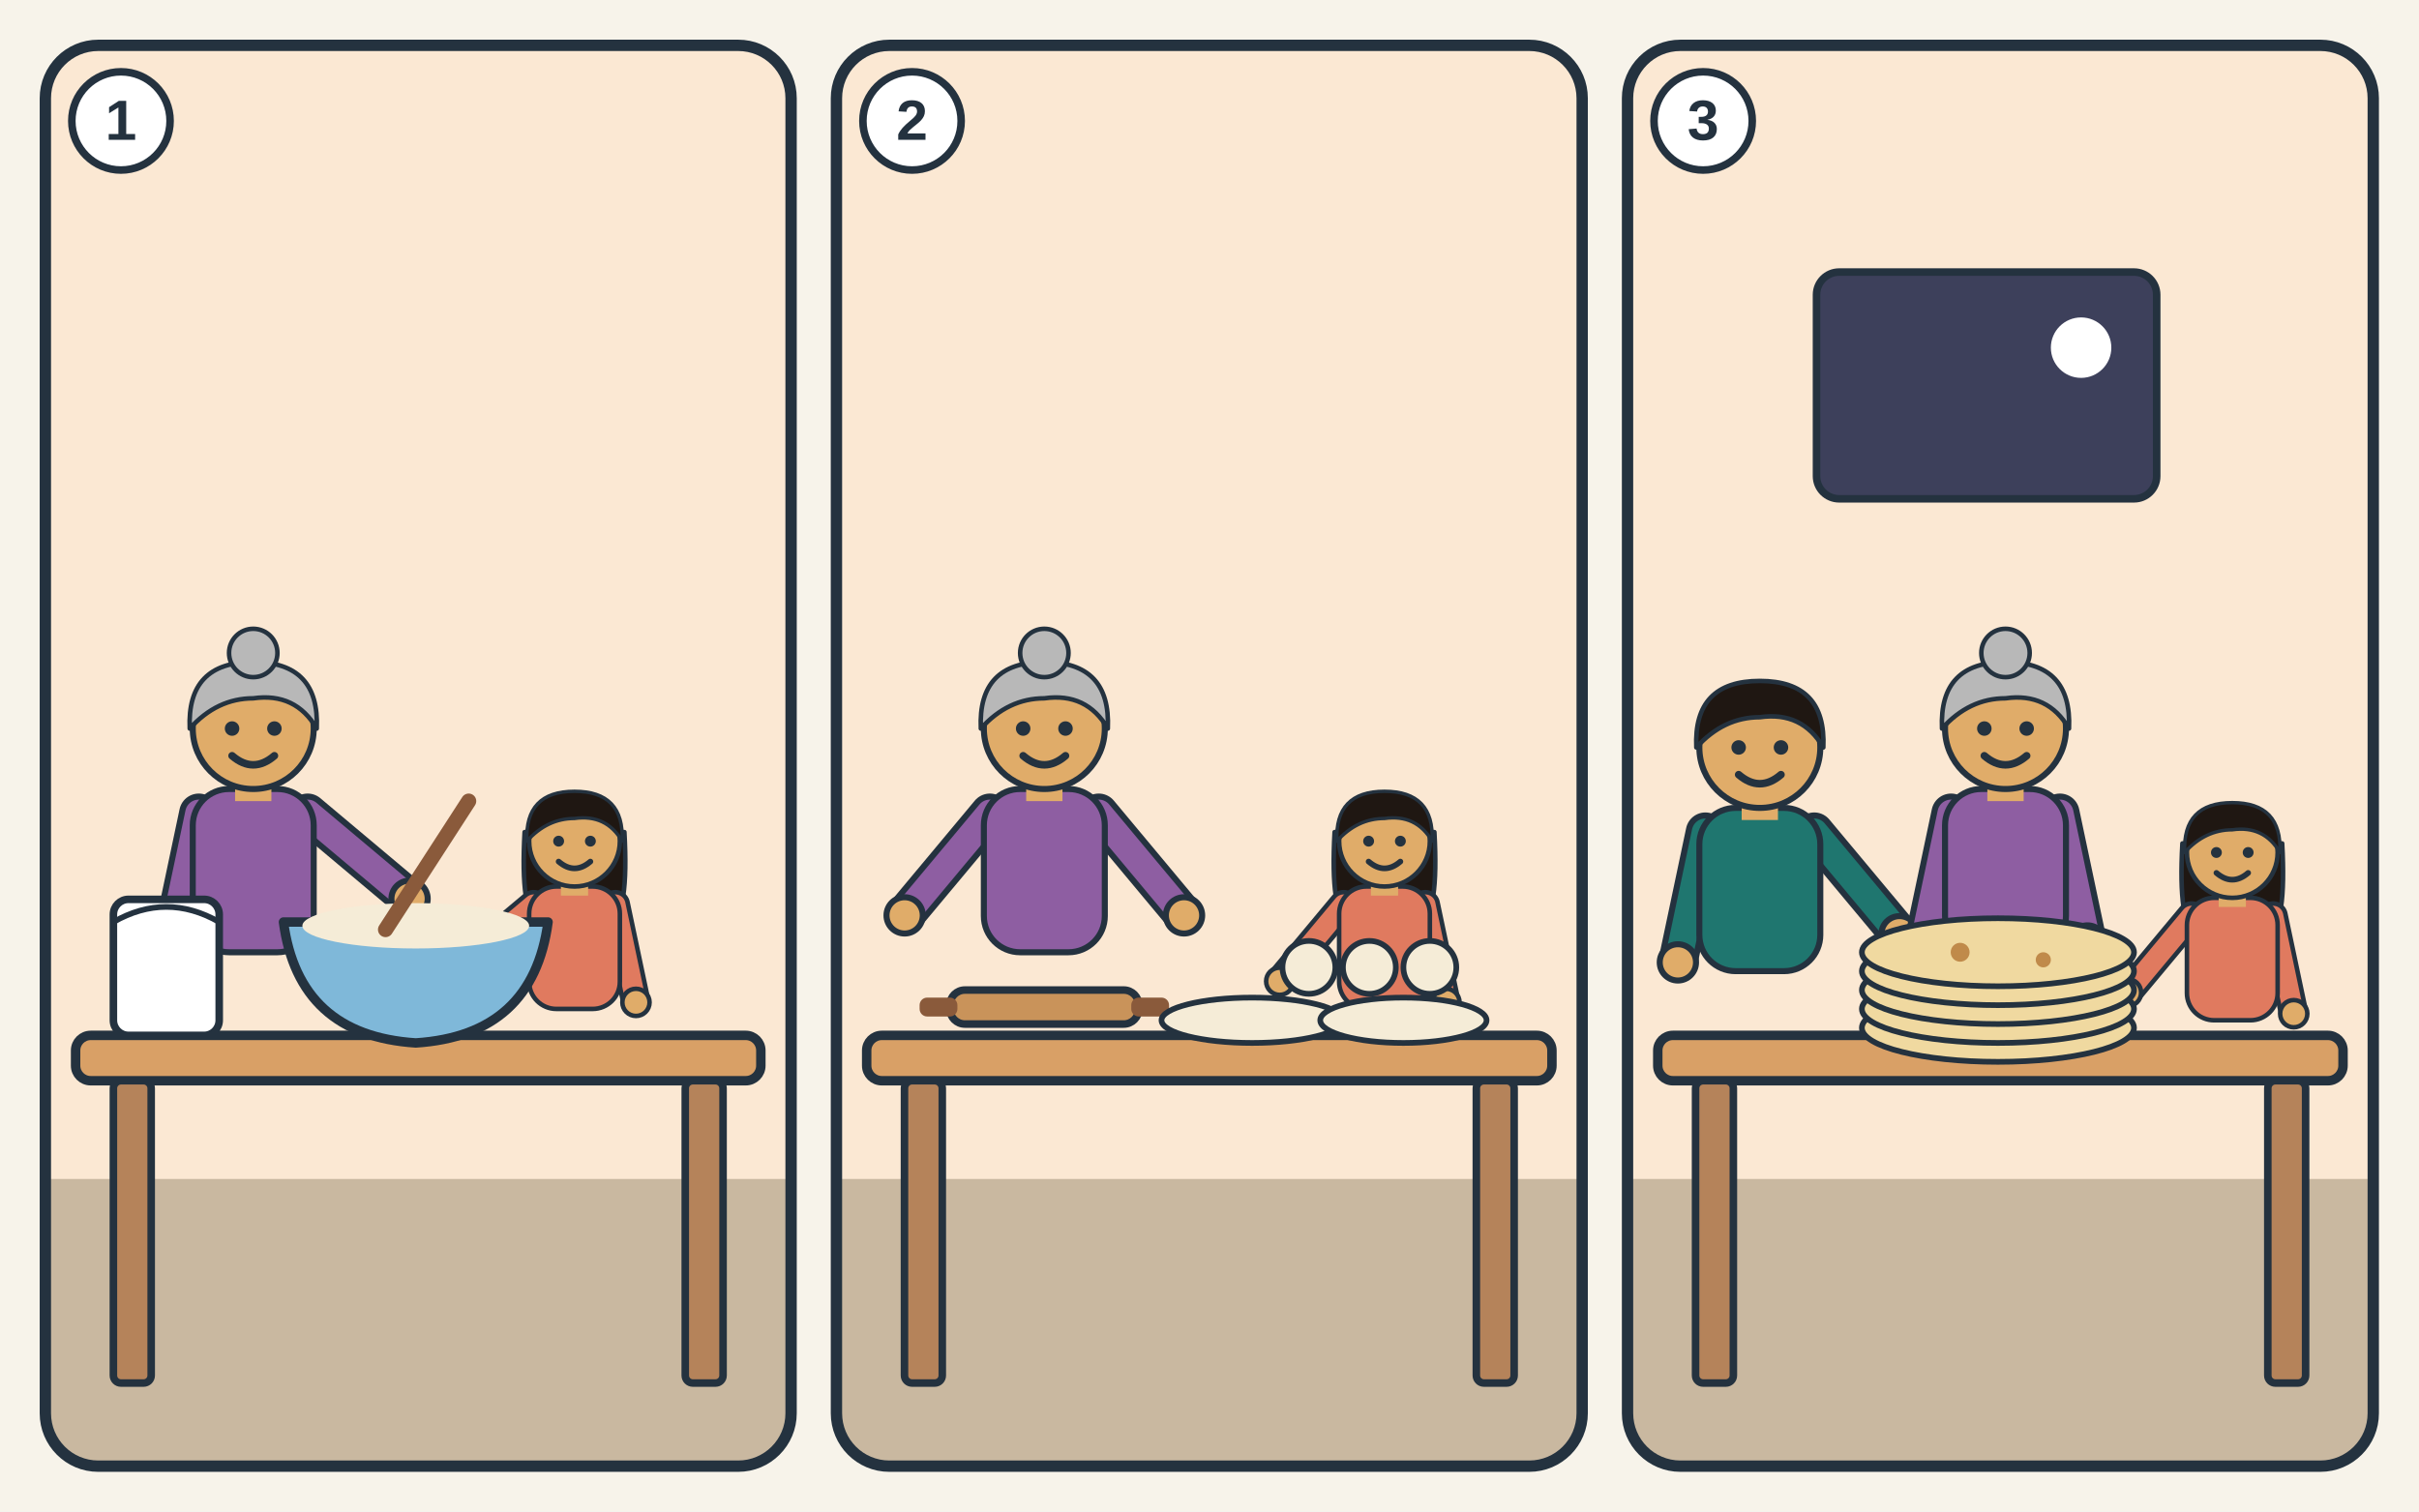
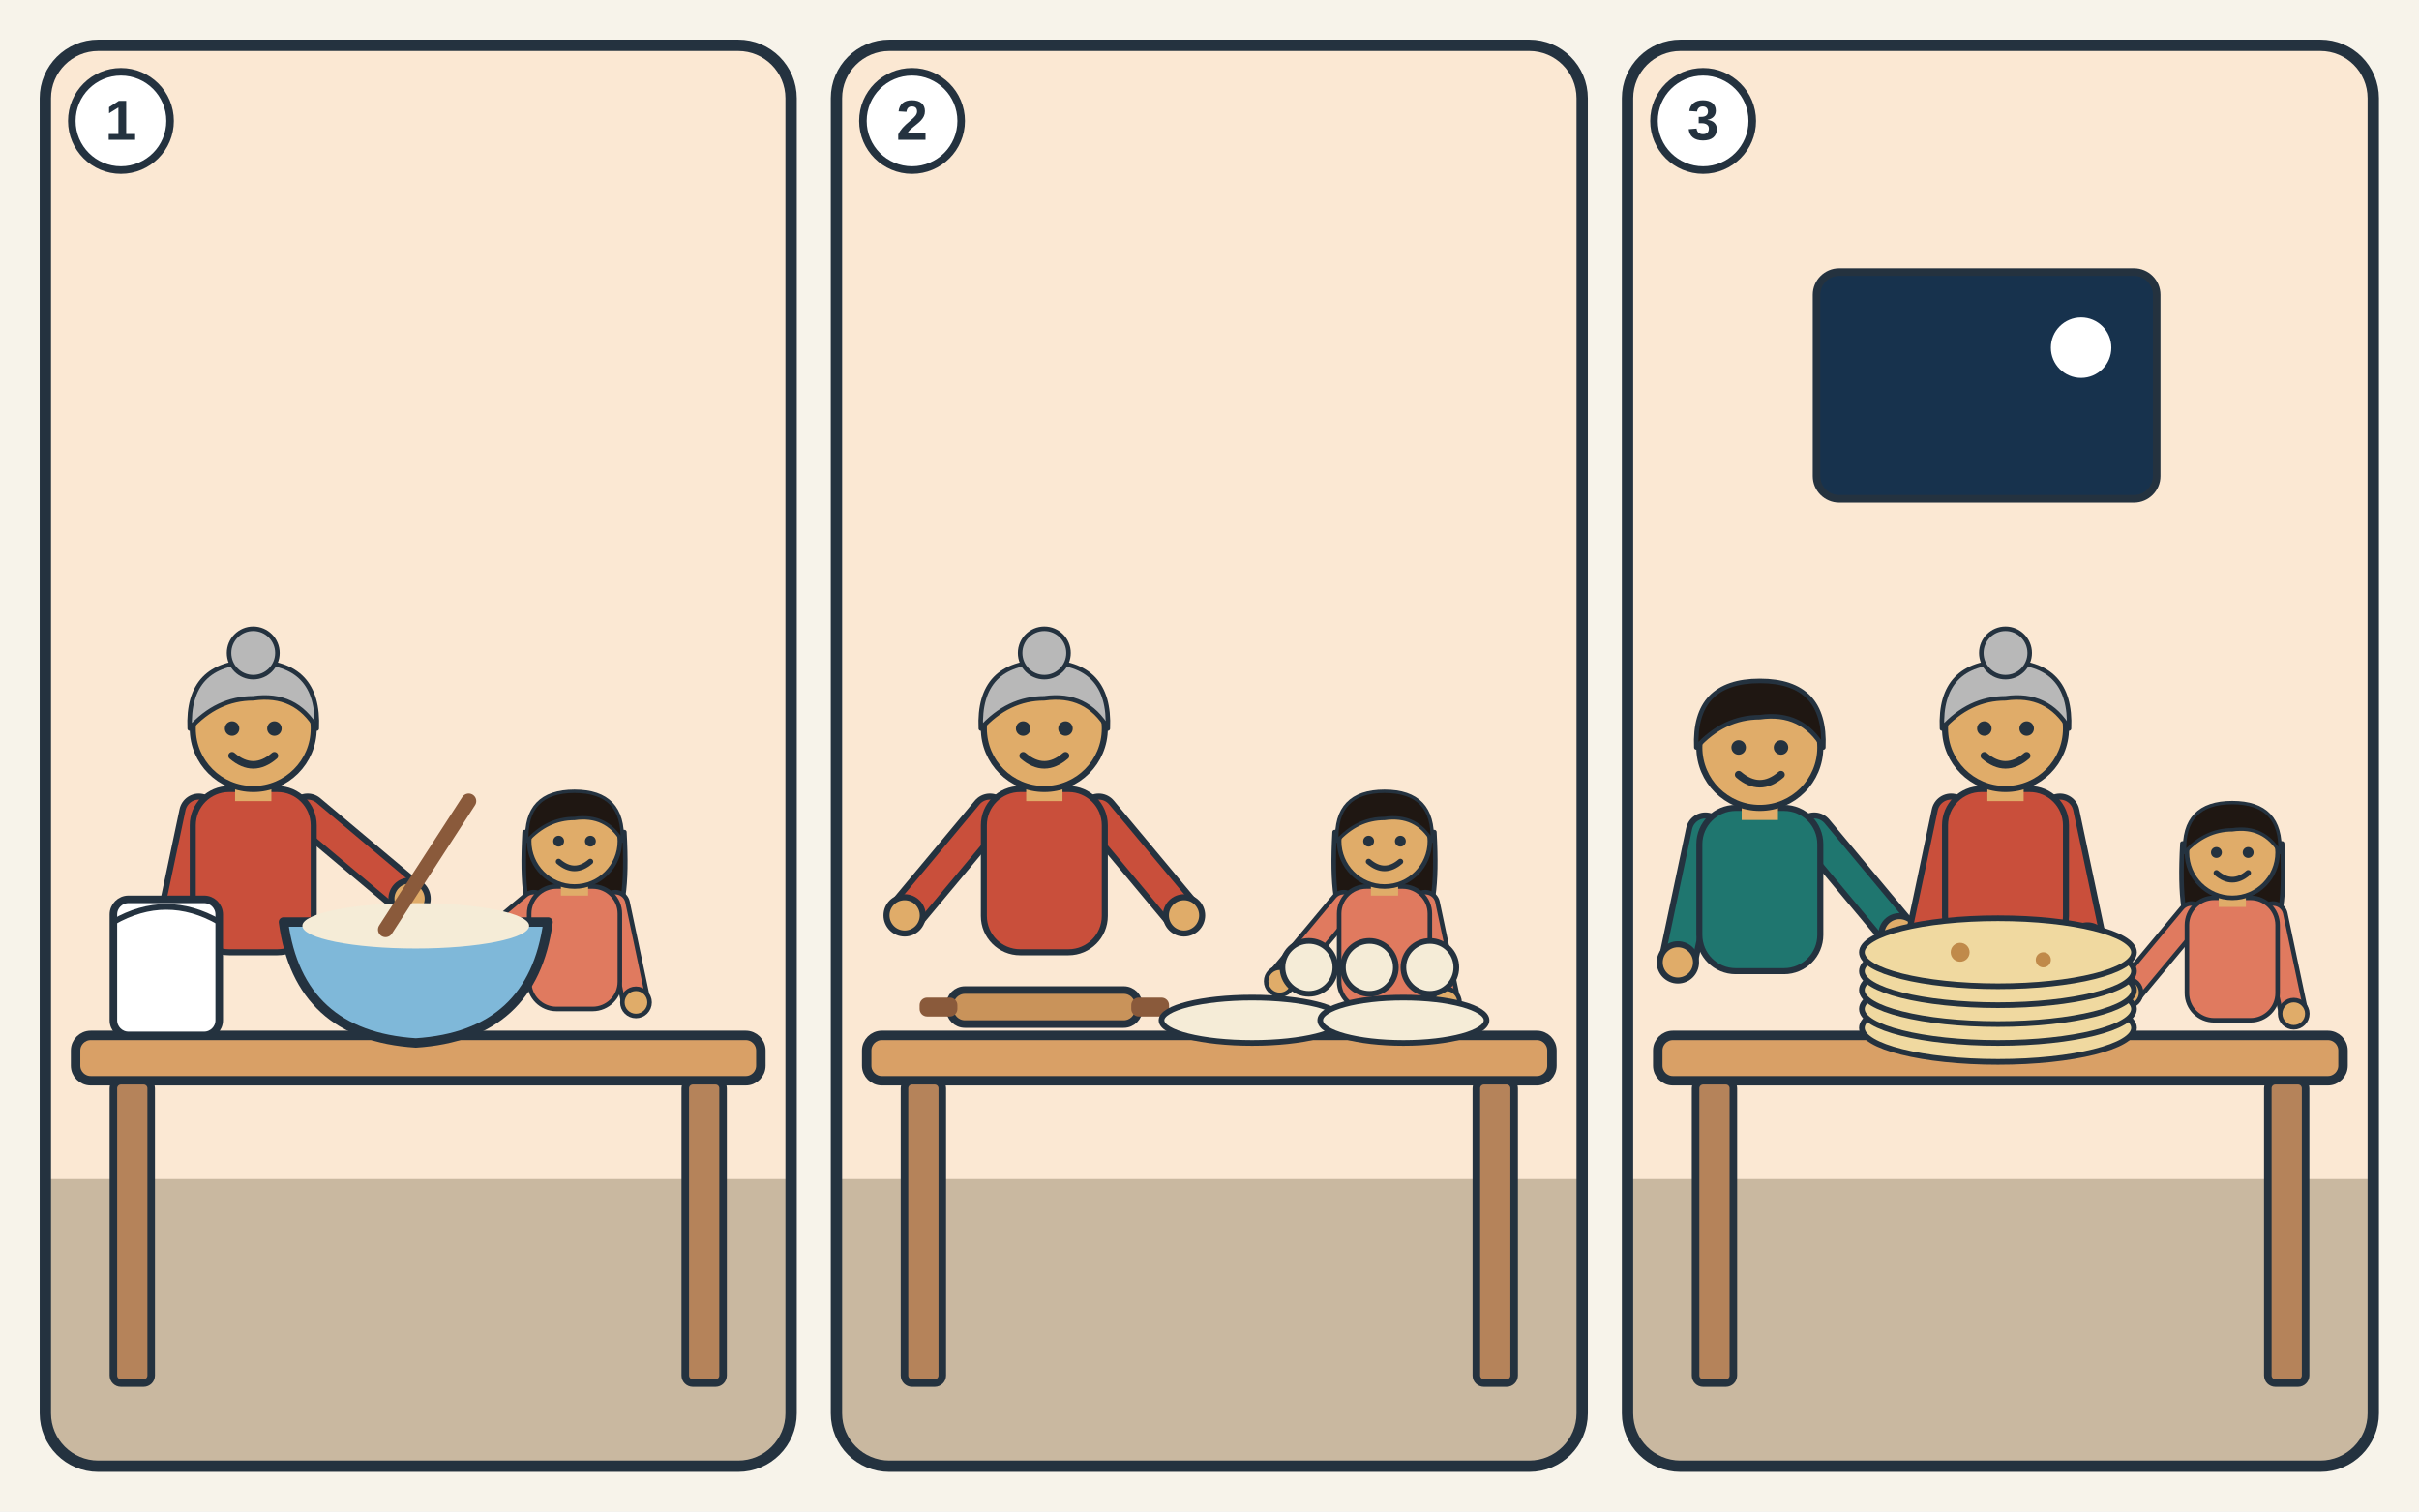
<svg xmlns="http://www.w3.org/2000/svg" viewBox="0 0 640 400" width="640" height="400" role="img">
-   <style>.k0{stroke:#24323f;stroke-width:13;stroke-linecap:round}.k1{stroke:#8e5ea2;stroke-width:9;stroke-linecap:round}.k2{stroke:#24323f;stroke-width:2}.k3{stroke:#24323f;stroke-width:1.5;stroke-linecap:round;stroke-linejoin:round}.k4{stroke:#24323f;stroke-width:1.5}.k5{stroke:#24323f;stroke-width:2.5;stroke-linecap:round;stroke-linejoin:round}.k6{stroke:#24323f;stroke-width:2;stroke-linecap:round;stroke-linejoin:round}.k7{stroke:#e07a5f;stroke-width:9;stroke-linecap:round}.k8{stroke:#24323f;stroke-width:2.5}.k9{stroke:#8a5a3b;stroke-width:4;stroke-linecap:round}.k10{stroke:#24323f;stroke-width:3}.k11{stroke:#1f766f;stroke-width:9;stroke-linecap:round}</style>
+   <style>.k0{stroke:#24323f;stroke-width:13;stroke-linecap:round}.k1{stroke:#c94f3b;stroke-width:9;stroke-linecap:round}.k2{stroke:#24323f;stroke-width:2}.k3{stroke:#24323f;stroke-width:1.5;stroke-linecap:round;stroke-linejoin:round}.k4{stroke:#24323f;stroke-width:1.5}.k5{stroke:#24323f;stroke-width:2.5;stroke-linecap:round;stroke-linejoin:round}.k6{stroke:#24323f;stroke-width:2;stroke-linecap:round;stroke-linejoin:round}.k7{stroke:#e07a5f;stroke-width:9;stroke-linecap:round}.k8{stroke:#24323f;stroke-width:2.5}.k9{stroke:#8a5a3b;stroke-width:4;stroke-linecap:round}.k10{stroke:#24323f;stroke-width:3}.k11{stroke:#1f766f;stroke-width:9;stroke-linecap:round}</style>
  <rect x="0" y="0" width="640" height="400" fill="#f7f3ea" />
  <rect x="12" y="12" width="197.3" height="376" rx="14" fill="#fbe8d3" />
  <clipPath id="p0">
    <rect x="12" y="12" width="197.3" height="376" rx="14" />
  </clipPath>
  <g clip-path="url(#p0)">
    <rect x="12" y="12" width="197.3" height="376" fill="#fbe8d3" />
    <rect x="12" y="312" width="197.3" height="100" fill="#c9b8a0" />
    <g transform="translate(67,292) scale(0.8)">
      <line x1="-18" y1="-96" x2="-27.1" y2="-52.9" class="k0" />
      <line x1="-18" y1="-96" x2="-27.1" y2="-52.9" class="k1" />
      <circle cx="-27.1" cy="-52.9" r="6" fill="#e0ac69" class="k2" />
      <line x1="18" y1="-96" x2="51.7" y2="-67.7" class="k0" />
      <line x1="18" y1="-96" x2="51.7" y2="-67.7" class="k1" />
      <circle cx="51.7" cy="-67.7" r="6" fill="#e0ac69" class="k2" />
-       <rect x="-20" y="-104" width="40" height="54" rx="12" fill="#8e5ea2" class="k2" />
+       <rect x="-20" y="-104" width="40" height="54" rx="12" fill="#c94f3b" class="k2" />
      <rect x="-6" y="-108" width="12" height="8" fill="#e0ac69" />
      <circle cx="0" cy="-124" r="20" fill="#e0ac69" class="k2" />
      <path d="M-21 -124 Q-22 -146 0 -146 Q22 -146 21 -124 Q14 -136 0 -134 Q-12 -134 -21 -124 Z" fill="#b8b8b8" class="k3" />
      <circle cx="0" cy="-149" r="8" fill="#b8b8b8" class="k4" />
      <circle cx="-7" cy="-124" r="2.4" fill="#24323f" />
      <circle cx="7" cy="-124" r="2.4" fill="#24323f" />
      <path d="M-7 -115 Q0 -109 7 -115" fill="none" class="k5" />
    </g>
    <g transform="translate(152,297) scale(0.6)">
      <path d="M-22 -128 Q-24 -92 -16 -88 L16 -88 Q24 -92 22 -128 Z" fill="#1f1712" class="k6" />
      <line x1="-18" y1="-96" x2="-51.7" y2="-67.7" class="k0" />
      <line x1="-18" y1="-96" x2="-51.7" y2="-67.7" class="k7" />
      <circle cx="-51.7" cy="-67.7" r="6" fill="#e0ac69" class="k2" />
      <line x1="18" y1="-96" x2="27.1" y2="-52.9" class="k0" />
      <line x1="18" y1="-96" x2="27.1" y2="-52.9" class="k7" />
      <circle cx="27.1" cy="-52.9" r="6" fill="#e0ac69" class="k2" />
      <rect x="-20" y="-104" width="40" height="54" rx="12" fill="#e07a5f" class="k2" />
      <rect x="-6" y="-108" width="12" height="8" fill="#e0ac69" />
      <circle cx="0" cy="-124" r="20" fill="#e0ac69" class="k2" />
      <path d="M-21 -124 Q-22 -146 0 -146 Q22 -146 21 -124 Q14 -136 0 -134 Q-12 -134 -21 -124 Z" fill="#1f1712" class="k3" />
      <circle cx="-7" cy="-124" r="2.4" fill="#24323f" />
      <circle cx="7" cy="-124" r="2.4" fill="#24323f" />
      <path d="M-7 -115 Q0 -109 7 -115" fill="none" class="k5" />
    </g>
    <rect x="20" y="274" width="181.3" height="12" rx="4" fill="#d9a066" class="k8" />
    <rect x="30" y="286" width="10" height="80" rx="2" fill="#b5835a" class="k2" />
    <rect x="181.3" y="286" width="10" height="80" rx="2" fill="#b5835a" class="k2" />
    <path d="M75.0 244 h70 q-4 30 -35.0 32 q-31.0 -2 -35.0 -32 Z" fill="#7fb8d9" class="k5" />
    <ellipse cx="110" cy="245" rx="30" ry="6" fill="#f5ecd7" />
    <line x1="102" y1="246" x2="124" y2="212" class="k9" />
    <rect x="30" y="238" width="28" height="36" rx="4" fill="#ffffff" class="k2" />
    <path d="M30.0 244 q14 -8 28 0" fill="none" class="k3" />
  </g>
  <rect x="12" y="12" width="197.3" height="376" rx="14" fill="none" class="k10" />
  <circle cx="32" cy="32" r="13" fill="#ffffff" class="k2" />
  <text x="32" y="37" text-anchor="middle" font-family="Arial, Helvetica, sans-serif" font-size="15" font-weight="700" fill="#24323f">1</text>
  <rect x="221.3" y="12" width="197.3" height="376" rx="14" fill="#fbe8d3" />
  <clipPath id="p1">
    <rect x="221.3" y="12" width="197.3" height="376" rx="14" />
  </clipPath>
  <g clip-path="url(#p1)">
    <rect x="221.3" y="12" width="197.3" height="376" fill="#fbe8d3" />
    <rect x="221.3" y="312" width="197.3" height="100" fill="#c9b8a0" />
    <g transform="translate(276.3,292) scale(0.8)">
      <line x1="-18" y1="-96" x2="-46.2" y2="-62.2" class="k0" />
      <line x1="-18" y1="-96" x2="-46.2" y2="-62.2" class="k1" />
      <circle cx="-46.2" cy="-62.2" r="6" fill="#e0ac69" class="k2" />
      <line x1="18" y1="-96" x2="46.2" y2="-62.2" class="k0" />
      <line x1="18" y1="-96" x2="46.2" y2="-62.2" class="k1" />
      <circle cx="46.2" cy="-62.2" r="6" fill="#e0ac69" class="k2" />
-       <rect x="-20" y="-104" width="40" height="54" rx="12" fill="#8e5ea2" class="k2" />
+       <rect x="-20" y="-104" width="40" height="54" rx="12" fill="#c94f3b" class="k2" />
      <rect x="-6" y="-108" width="12" height="8" fill="#e0ac69" />
      <circle cx="0" cy="-124" r="20" fill="#e0ac69" class="k2" />
      <path d="M-21 -124 Q-22 -146 0 -146 Q22 -146 21 -124 Q14 -136 0 -134 Q-12 -134 -21 -124 Z" fill="#b8b8b8" class="k3" />
      <circle cx="0" cy="-149" r="8" fill="#b8b8b8" class="k4" />
      <circle cx="-7" cy="-124" r="2.4" fill="#24323f" />
      <circle cx="7" cy="-124" r="2.4" fill="#24323f" />
      <path d="M-7 -115 Q0 -109 7 -115" fill="none" class="k5" />
    </g>
    <g transform="translate(366.3,297) scale(0.6)">
      <path d="M-22 -128 Q-24 -92 -16 -88 L16 -88 Q24 -92 22 -128 Z" fill="#1f1712" class="k6" />
      <line x1="-18" y1="-96" x2="-46.2" y2="-62.2" class="k0" />
      <line x1="-18" y1="-96" x2="-46.2" y2="-62.2" class="k7" />
      <circle cx="-46.2" cy="-62.2" r="6" fill="#e0ac69" class="k2" />
      <line x1="18" y1="-96" x2="27.1" y2="-52.9" class="k0" />
      <line x1="18" y1="-96" x2="27.1" y2="-52.9" class="k7" />
      <circle cx="27.1" cy="-52.9" r="6" fill="#e0ac69" class="k2" />
      <rect x="-20" y="-104" width="40" height="54" rx="12" fill="#e07a5f" class="k2" />
      <rect x="-6" y="-108" width="12" height="8" fill="#e0ac69" />
      <circle cx="0" cy="-124" r="20" fill="#e0ac69" class="k2" />
      <path d="M-21 -124 Q-22 -146 0 -146 Q22 -146 21 -124 Q14 -136 0 -134 Q-12 -134 -21 -124 Z" fill="#1f1712" class="k3" />
      <circle cx="-7" cy="-124" r="2.4" fill="#24323f" />
      <circle cx="7" cy="-124" r="2.4" fill="#24323f" />
      <path d="M-7 -115 Q0 -109 7 -115" fill="none" class="k5" />
    </g>
    <rect x="229.3" y="274" width="181.3" height="12" rx="4" fill="#d9a066" class="k8" />
    <rect x="239.3" y="286" width="10" height="80" rx="2" fill="#b5835a" class="k2" />
    <rect x="390.6" y="286" width="10" height="80" rx="2" fill="#b5835a" class="k2" />
    <rect x="251.3" y="262" width="50" height="9" rx="4" fill="#c9935a" class="k2" />
    <rect x="243.3" y="264" width="10" height="5" rx="2" fill="#8a5a3b" />
    <rect x="299.3" y="264" width="10" height="5" rx="2" fill="#8a5a3b" />
    <ellipse cx="331.3" cy="270" rx="24" ry="6" fill="#f5ecd7" class="k4" />
    <ellipse cx="371.3" cy="270" rx="22" ry="6" fill="#f5ecd7" class="k4" />
    <circle cx="346.3" cy="256" r="7" fill="#f5ecd7" class="k4" />
    <circle cx="362.3" cy="256" r="7" fill="#f5ecd7" class="k4" />
    <circle cx="378.3" cy="256" r="7" fill="#f5ecd7" class="k4" />
  </g>
  <rect x="221.3" y="12" width="197.3" height="376" rx="14" fill="none" class="k10" />
  <circle cx="241.3" cy="32" r="13" fill="#ffffff" class="k2" />
  <text x="241.3" y="37" text-anchor="middle" font-family="Arial, Helvetica, sans-serif" font-size="15" font-weight="700" fill="#24323f">2</text>
  <rect x="430.6" y="12" width="197.3" height="376" rx="14" fill="#fbe8d3" />
  <clipPath id="p2">
    <rect x="430.6" y="12" width="197.3" height="376" rx="14" />
  </clipPath>
  <g clip-path="url(#p2)">
    <rect x="430.6" y="12" width="197.3" height="376" fill="#fbe8d3" />
    <rect x="430.6" y="312" width="197.3" height="100" fill="#c9b8a0" />
-     <rect x="480.6" y="72" width="90" height="60" rx="6" fill="#3d405b" class="k2" />
+     <rect x="480.6" y="72" width="90" height="60" rx="6" fill="#17324d" class="k2" />
    <circle cx="550.6" cy="92" r="8" fill="#ffffff" />
    <g transform="translate(465.6,297) scale(0.8)">
      <line x1="-18" y1="-96" x2="-27.1" y2="-52.9" class="k0" />
      <line x1="-18" y1="-96" x2="-27.1" y2="-52.9" class="k11" />
      <circle cx="-27.1" cy="-52.9" r="6" fill="#e0ac69" class="k2" />
      <line x1="18" y1="-96" x2="46.2" y2="-62.2" class="k0" />
      <line x1="18" y1="-96" x2="46.2" y2="-62.2" class="k11" />
      <circle cx="46.2" cy="-62.2" r="6" fill="#e0ac69" class="k2" />
      <rect x="-20" y="-104" width="40" height="54" rx="12" fill="#1f766f" class="k2" />
      <rect x="-6" y="-108" width="12" height="8" fill="#e0ac69" />
      <circle cx="0" cy="-124" r="20" fill="#e0ac69" class="k2" />
      <path d="M-21 -124 Q-22 -146 0 -146 Q22 -146 21 -124 Q14 -136 0 -134 Q-12 -134 -21 -124 Z" fill="#1f1712" class="k3" />
      <circle cx="-7" cy="-124" r="2.4" fill="#24323f" />
      <circle cx="7" cy="-124" r="2.4" fill="#24323f" />
      <path d="M-7 -115 Q0 -109 7 -115" fill="none" class="k5" />
    </g>
    <g transform="translate(530.6,292) scale(0.8)">
      <line x1="-18" y1="-96" x2="-27.1" y2="-52.9" class="k0" />
      <line x1="-18" y1="-96" x2="-27.1" y2="-52.9" class="k1" />
      <circle cx="-27.1" cy="-52.9" r="6" fill="#e0ac69" class="k2" />
      <line x1="18" y1="-96" x2="27.1" y2="-52.9" class="k0" />
      <line x1="18" y1="-96" x2="27.1" y2="-52.9" class="k1" />
      <circle cx="27.1" cy="-52.9" r="6" fill="#e0ac69" class="k2" />
-       <rect x="-20" y="-104" width="40" height="54" rx="12" fill="#8e5ea2" class="k2" />
+       <rect x="-20" y="-104" width="40" height="54" rx="12" fill="#c94f3b" class="k2" />
      <rect x="-6" y="-108" width="12" height="8" fill="#e0ac69" />
      <circle cx="0" cy="-124" r="20" fill="#e0ac69" class="k2" />
      <path d="M-21 -124 Q-22 -146 0 -146 Q22 -146 21 -124 Q14 -136 0 -134 Q-12 -134 -21 -124 Z" fill="#b8b8b8" class="k3" />
      <circle cx="0" cy="-149" r="8" fill="#b8b8b8" class="k4" />
      <circle cx="-7" cy="-124" r="2.4" fill="#24323f" />
      <circle cx="7" cy="-124" r="2.4" fill="#24323f" />
      <path d="M-7 -115 Q0 -109 7 -115" fill="none" class="k5" />
    </g>
    <g transform="translate(590.6,300) scale(0.6)">
      <path d="M-22 -128 Q-24 -92 -16 -88 L16 -88 Q24 -92 22 -128 Z" fill="#1f1712" class="k6" />
      <line x1="-18" y1="-96" x2="-46.2" y2="-62.2" class="k0" />
      <line x1="-18" y1="-96" x2="-46.2" y2="-62.2" class="k7" />
      <circle cx="-46.2" cy="-62.2" r="6" fill="#e0ac69" class="k2" />
      <line x1="18" y1="-96" x2="27.1" y2="-52.9" class="k0" />
      <line x1="18" y1="-96" x2="27.1" y2="-52.9" class="k7" />
      <circle cx="27.1" cy="-52.9" r="6" fill="#e0ac69" class="k2" />
      <rect x="-20" y="-104" width="40" height="54" rx="12" fill="#e07a5f" class="k2" />
      <rect x="-6" y="-108" width="12" height="8" fill="#e0ac69" />
      <circle cx="0" cy="-124" r="20" fill="#e0ac69" class="k2" />
      <path d="M-21 -124 Q-22 -146 0 -146 Q22 -146 21 -124 Q14 -136 0 -134 Q-12 -134 -21 -124 Z" fill="#1f1712" class="k3" />
      <circle cx="-7" cy="-124" r="2.4" fill="#24323f" />
      <circle cx="7" cy="-124" r="2.4" fill="#24323f" />
      <path d="M-7 -115 Q0 -109 7 -115" fill="none" class="k5" />
    </g>
    <rect x="438.6" y="274" width="181.3" height="12" rx="4" fill="#d9a066" class="k8" />
    <rect x="448.6" y="286" width="10" height="80" rx="2" fill="#b5835a" class="k2" />
    <rect x="600" y="286" width="10" height="80" rx="2" fill="#b5835a" class="k2" />
    <ellipse cx="528.6" cy="272" rx="36" ry="9" fill="#f0d9a0" class="k4" />
    <ellipse cx="528.6" cy="267" rx="36" ry="9" fill="#f0d9a0" class="k4" />
    <ellipse cx="528.6" cy="262" rx="36" ry="9" fill="#f0d9a0" class="k4" />
    <ellipse cx="528.6" cy="257" rx="36" ry="9" fill="#f0d9a0" class="k4" />
    <ellipse cx="528.6" cy="252" rx="36" ry="9" fill="#f0d9a0" class="k4" />
    <circle cx="518.6" cy="252" r="2.5" fill="#c08a4a" />
    <circle cx="540.6" cy="254" r="2" fill="#c08a4a" />
  </g>
  <rect x="430.6" y="12" width="197.3" height="376" rx="14" fill="none" class="k10" />
  <circle cx="450.6" cy="32" r="13" fill="#ffffff" class="k2" />
  <text x="450.6" y="37" text-anchor="middle" font-family="Arial, Helvetica, sans-serif" font-size="15" font-weight="700" fill="#24323f">3</text>
</svg>
